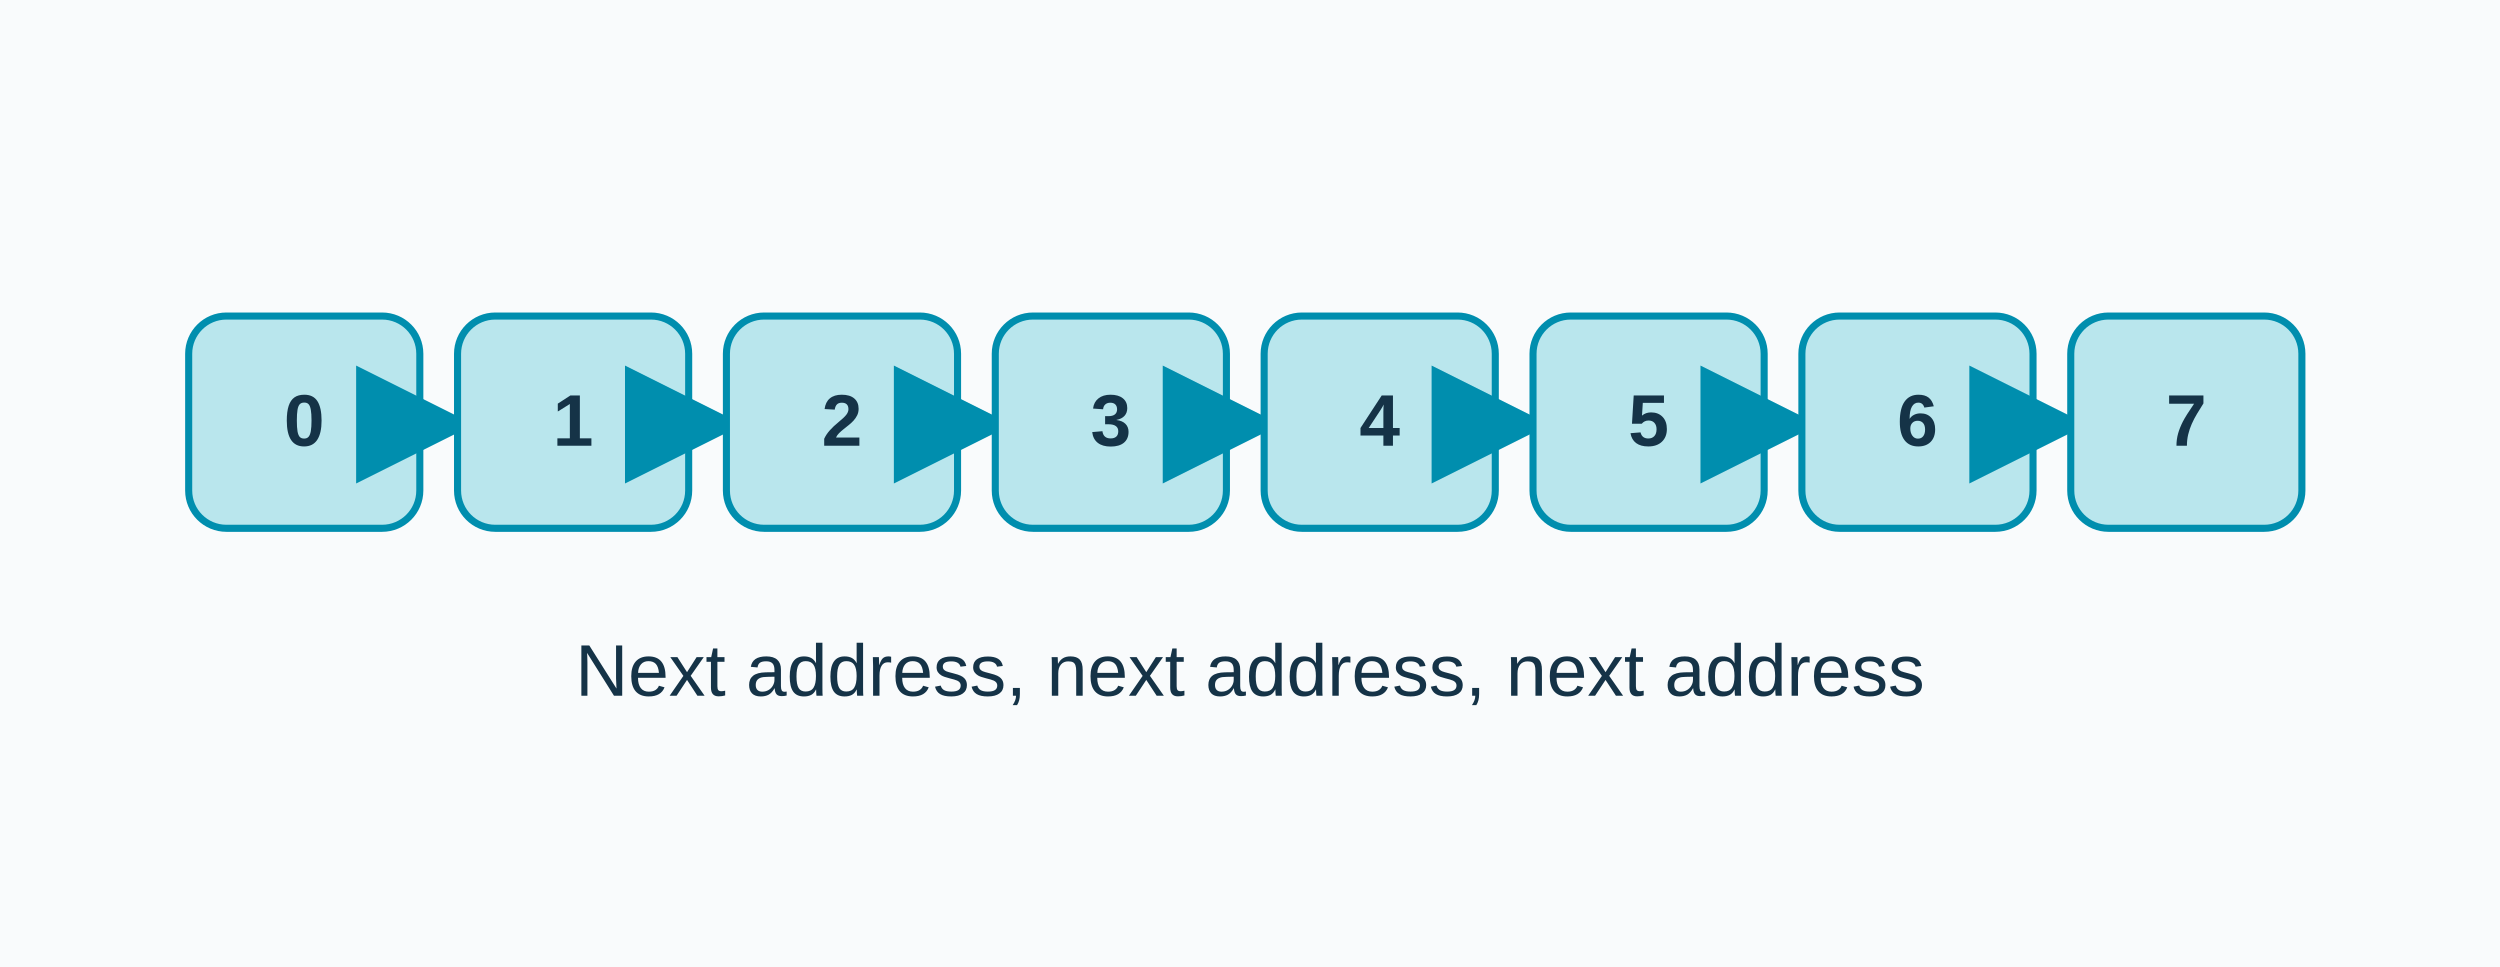
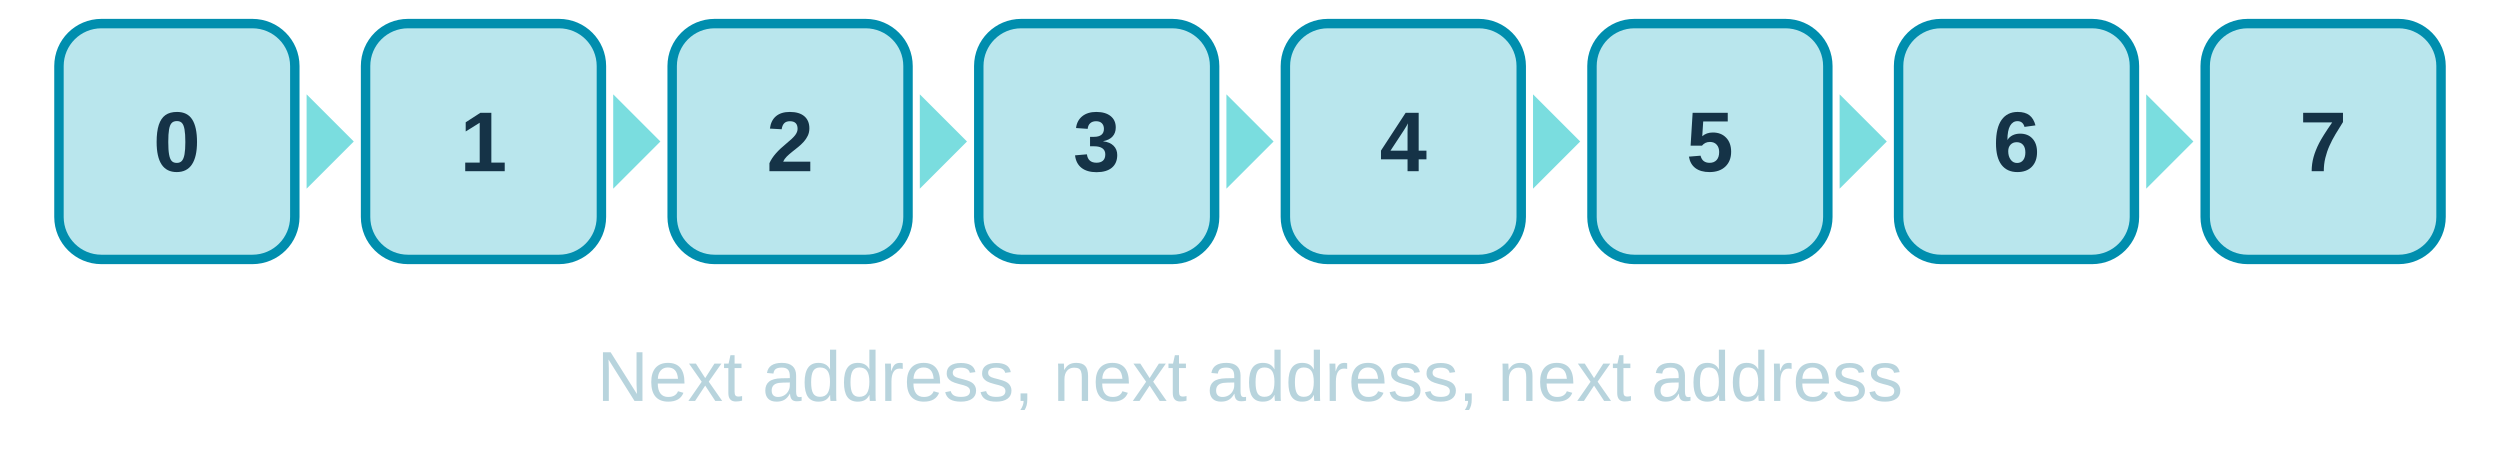
- <svg xmlns="http://www.w3.org/2000/svg" width="1060" height="410" viewBox="0 0 1060 410" role="img">
-   <rect width="1060" height="410" fill="#f9fbfc" />
+ <svg xmlns="http://www.w3.org/2000/svg" width="1060" height="190" viewBox="0 0 1060 190" role="img">
  <defs>
    <marker id="arrow" markerWidth="10" markerHeight="10" refX="8" refY="5" orient="auto">
      <path d="M0,0 L10,5 L0,10 Z" fill="#008eae" />
    </marker>
  </defs>
-   <rect x="80" y="134" width="98" height="90" rx="16" fill="#b9e6ed" stroke="#008eae" stroke-width="3" />
-   <text x="129.0" y="189.0" fill="#153347" font-family="Arial,sans-serif" font-weight="bold" font-size="31" text-anchor="middle">0</text>
-   <path d="M179 180 L191 180" fill="none" stroke="#008eae" stroke-width="5" marker-end="url(#arrow)" />
-   <rect x="194" y="134" width="98" height="90" rx="16" fill="#b9e6ed" stroke="#008eae" stroke-width="3" />
-   <text x="243.0" y="189.0" fill="#153347" font-family="Arial,sans-serif" font-weight="bold" font-size="31" text-anchor="middle">1</text>
-   <path d="M293 180 L305 180" fill="none" stroke="#008eae" stroke-width="5" marker-end="url(#arrow)" />
-   <rect x="308" y="134" width="98" height="90" rx="16" fill="#b9e6ed" stroke="#008eae" stroke-width="3" />
-   <text x="357.0" y="189.0" fill="#153347" font-family="Arial,sans-serif" font-weight="bold" font-size="31" text-anchor="middle">2</text>
-   <path d="M407 180 L419 180" fill="none" stroke="#008eae" stroke-width="5" marker-end="url(#arrow)" />
-   <rect x="422" y="134" width="98" height="90" rx="16" fill="#b9e6ed" stroke="#008eae" stroke-width="3" />
-   <text x="471.0" y="189.0" fill="#153347" font-family="Arial,sans-serif" font-weight="bold" font-size="31" text-anchor="middle">3</text>
-   <path d="M521 180 L533 180" fill="none" stroke="#008eae" stroke-width="5" marker-end="url(#arrow)" />
-   <rect x="536" y="134" width="98" height="90" rx="16" fill="#b9e6ed" stroke="#008eae" stroke-width="3" />
-   <text x="585.0" y="189.0" fill="#153347" font-family="Arial,sans-serif" font-weight="bold" font-size="31" text-anchor="middle">4</text>
-   <path d="M635 180 L647 180" fill="none" stroke="#008eae" stroke-width="5" marker-end="url(#arrow)" />
-   <rect x="650" y="134" width="98" height="90" rx="16" fill="#b9e6ed" stroke="#008eae" stroke-width="3" />
-   <text x="699.0" y="189.0" fill="#153347" font-family="Arial,sans-serif" font-weight="bold" font-size="31" text-anchor="middle">5</text>
-   <path d="M749 180 L761 180" fill="none" stroke="#008eae" stroke-width="5" marker-end="url(#arrow)" />
-   <rect x="764" y="134" width="98" height="90" rx="16" fill="#b9e6ed" stroke="#008eae" stroke-width="3" />
-   <text x="813.0" y="189.0" fill="#153347" font-family="Arial,sans-serif" font-weight="bold" font-size="31" text-anchor="middle">6</text>
-   <path d="M863 180 L875 180" fill="none" stroke="#008eae" stroke-width="5" marker-end="url(#arrow)" />
-   <rect x="878" y="134" width="98" height="90" rx="16" fill="#b9e6ed" stroke="#008eae" stroke-width="3" />
-   <text x="927.0" y="189.0" fill="#153347" font-family="Arial,sans-serif" font-weight="bold" font-size="31" text-anchor="middle">7</text>
-   <text x="530" y="295" fill="#153347" font-family="Arial,sans-serif" font-weight="normal" font-size="31" text-anchor="middle">Next address, next address, next address</text>
+   <rect x="25" y="10" width="100" height="100" rx="18" fill="#b9e6ed" stroke="#008eae" stroke-width="4" />
+   <text x="75.0" y="72.6" fill="#153347" font-family="Arial,sans-serif" font-weight="bold" font-size="36" text-anchor="middle">0</text>
+   <path d="M130 40 L150 60 L130 80 Z" fill="#7adddf" />
+   <rect x="155" y="10" width="100" height="100" rx="18" fill="#b9e6ed" stroke="#008eae" stroke-width="4" />
+   <text x="205.0" y="72.6" fill="#153347" font-family="Arial,sans-serif" font-weight="bold" font-size="36" text-anchor="middle">1</text>
+   <path d="M260 40 L280 60 L260 80 Z" fill="#7adddf" />
+   <rect x="285" y="10" width="100" height="100" rx="18" fill="#b9e6ed" stroke="#008eae" stroke-width="4" />
+   <text x="335.0" y="72.6" fill="#153347" font-family="Arial,sans-serif" font-weight="bold" font-size="36" text-anchor="middle">2</text>
+   <path d="M390 40 L410 60 L390 80 Z" fill="#7adddf" />
+   <rect x="415" y="10" width="100" height="100" rx="18" fill="#b9e6ed" stroke="#008eae" stroke-width="4" />
+   <text x="465.0" y="72.6" fill="#153347" font-family="Arial,sans-serif" font-weight="bold" font-size="36" text-anchor="middle">3</text>
+   <path d="M520 40 L540 60 L520 80 Z" fill="#7adddf" />
+   <rect x="545" y="10" width="100" height="100" rx="18" fill="#b9e6ed" stroke="#008eae" stroke-width="4" />
+   <text x="595.0" y="72.6" fill="#153347" font-family="Arial,sans-serif" font-weight="bold" font-size="36" text-anchor="middle">4</text>
+   <path d="M650 40 L670 60 L650 80 Z" fill="#7adddf" />
+   <rect x="675" y="10" width="100" height="100" rx="18" fill="#b9e6ed" stroke="#008eae" stroke-width="4" />
+   <text x="725.0" y="72.6" fill="#153347" font-family="Arial,sans-serif" font-weight="bold" font-size="36" text-anchor="middle">5</text>
+   <path d="M780 40 L800 60 L780 80 Z" fill="#7adddf" />
+   <rect x="805" y="10" width="100" height="100" rx="18" fill="#b9e6ed" stroke="#008eae" stroke-width="4" />
+   <text x="855.0" y="72.6" fill="#153347" font-family="Arial,sans-serif" font-weight="bold" font-size="36" text-anchor="middle">6</text>
+   <path d="M910 40 L930 60 L910 80 Z" fill="#7adddf" />
+   <rect x="935" y="10" width="100" height="100" rx="18" fill="#b9e6ed" stroke="#008eae" stroke-width="4" />
+   <text x="985.0" y="72.6" fill="#153347" font-family="Arial,sans-serif" font-weight="bold" font-size="36" text-anchor="middle">7</text>
+   <text x="530" y="170" fill="#b8d4dd" font-family="Arial,sans-serif" font-weight="normal" font-size="30" text-anchor="middle">Next address, next address, next address</text>
</svg>
